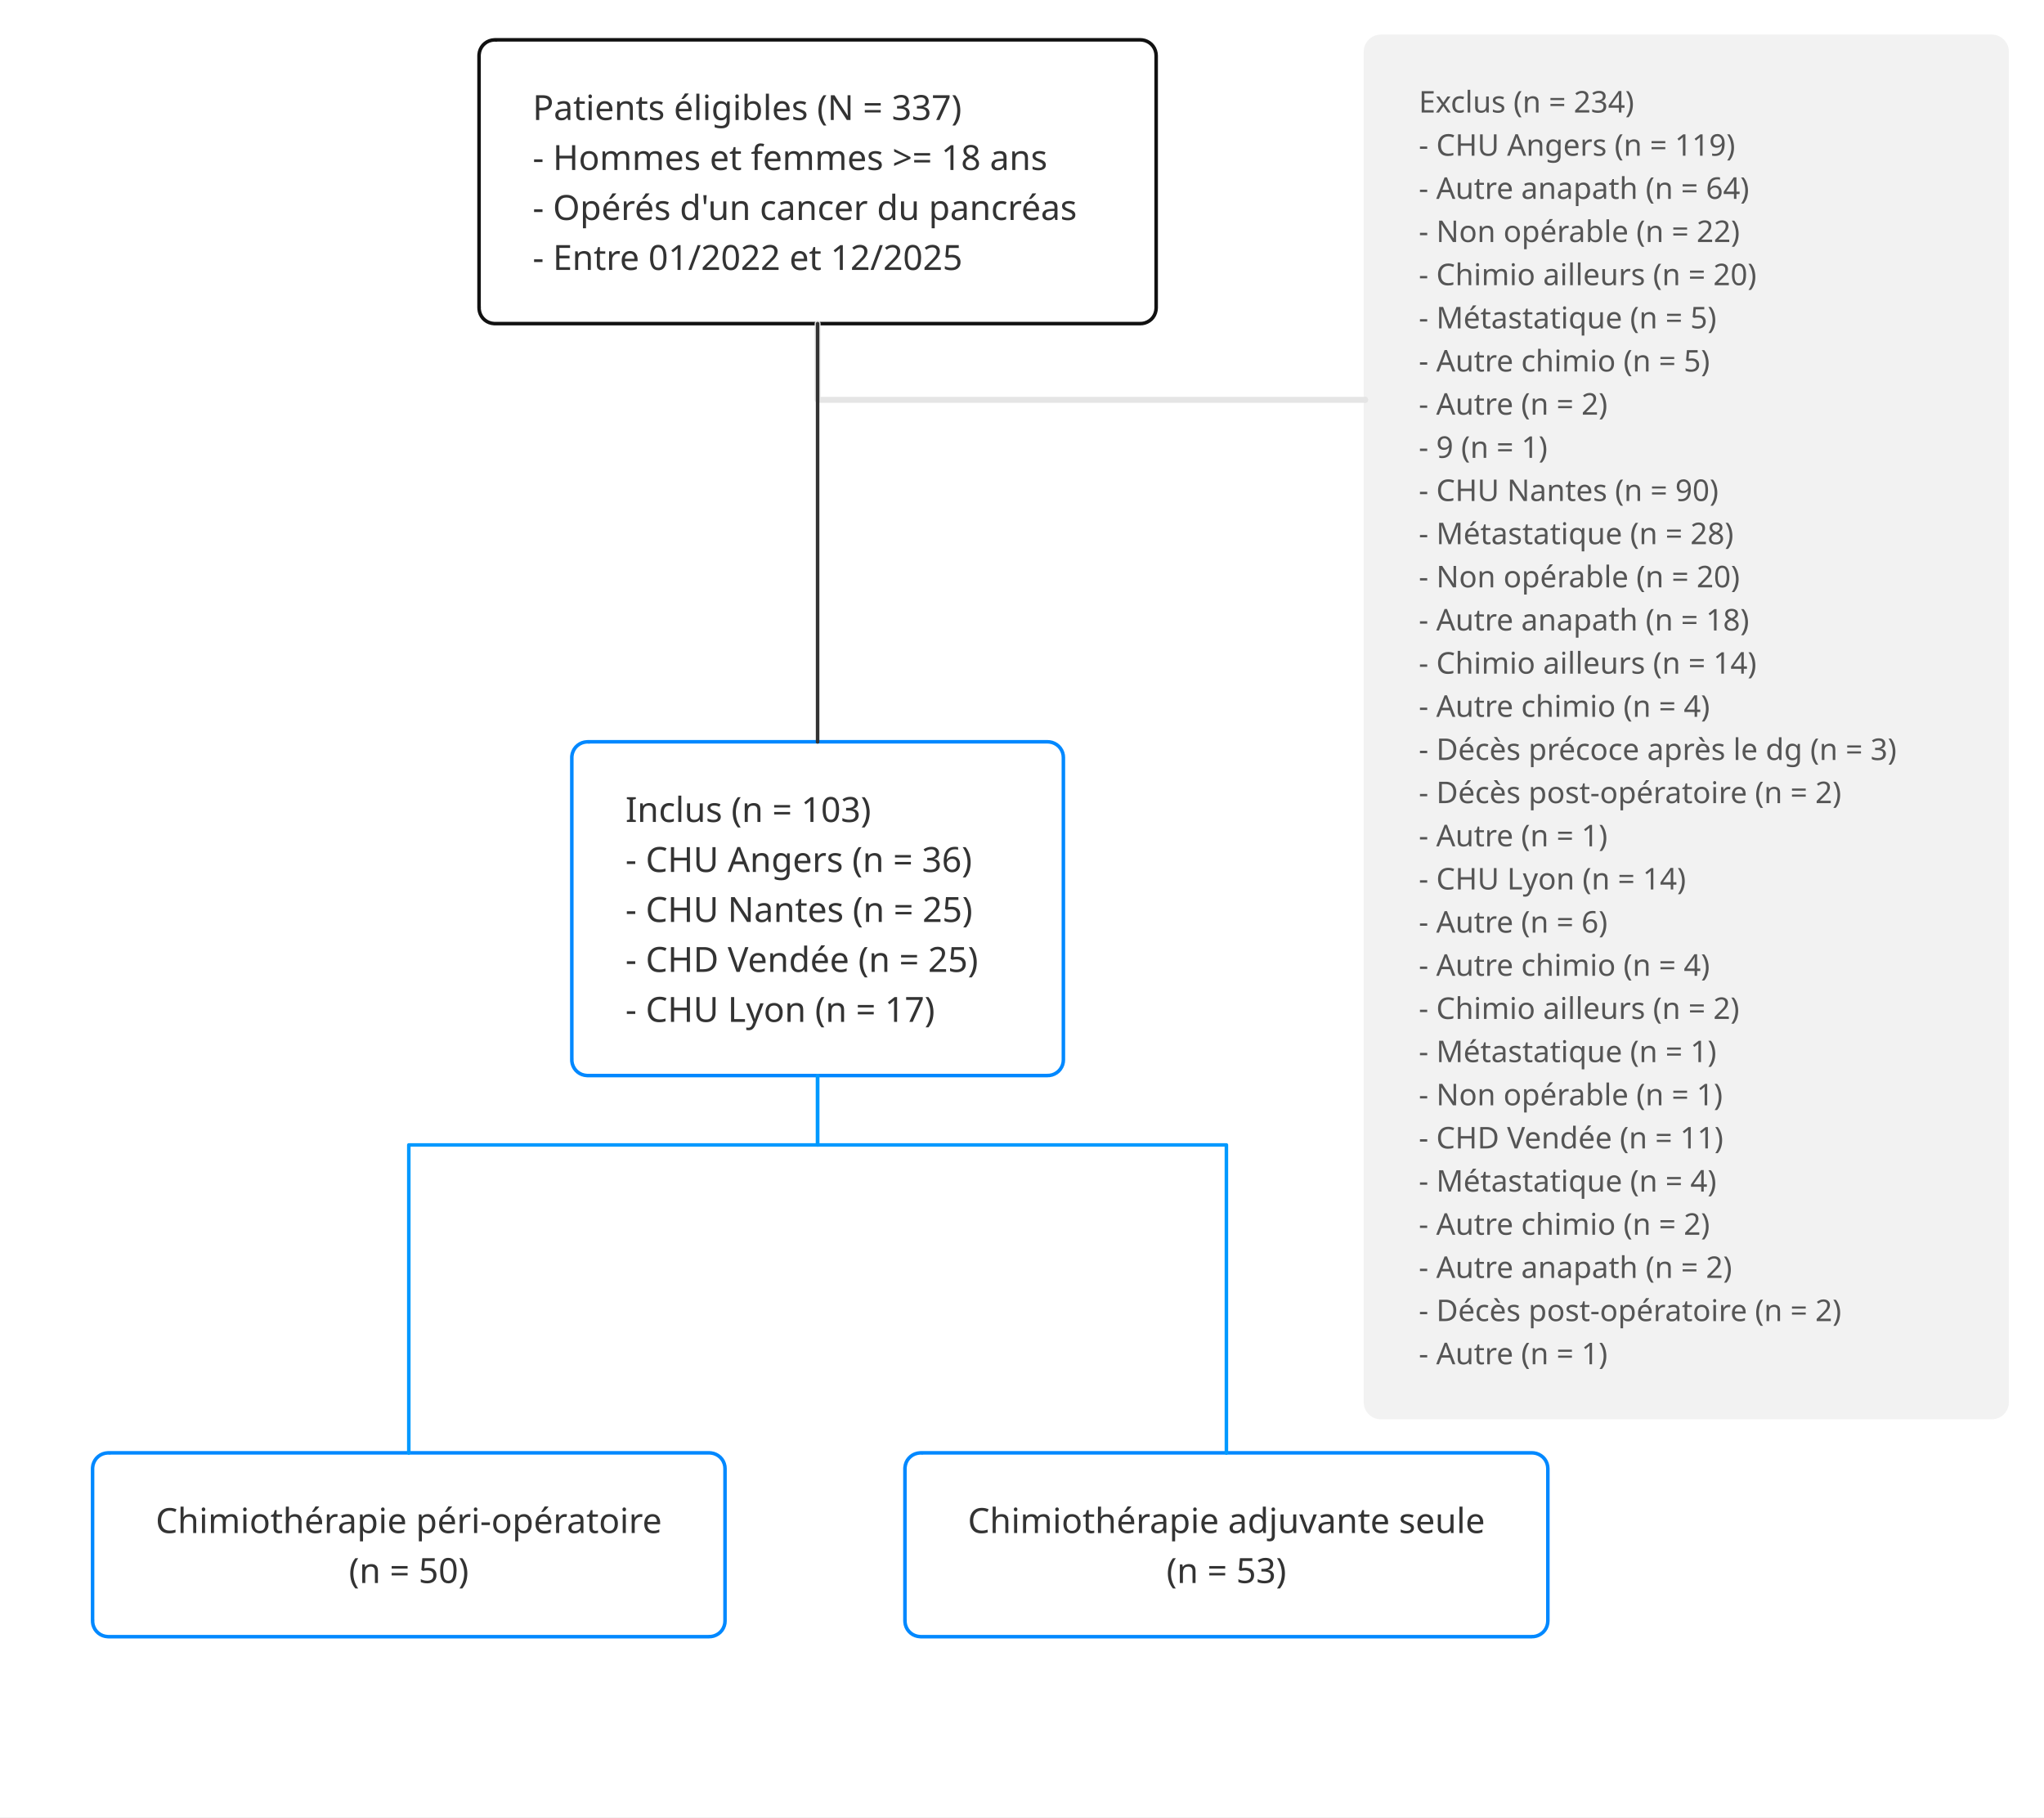
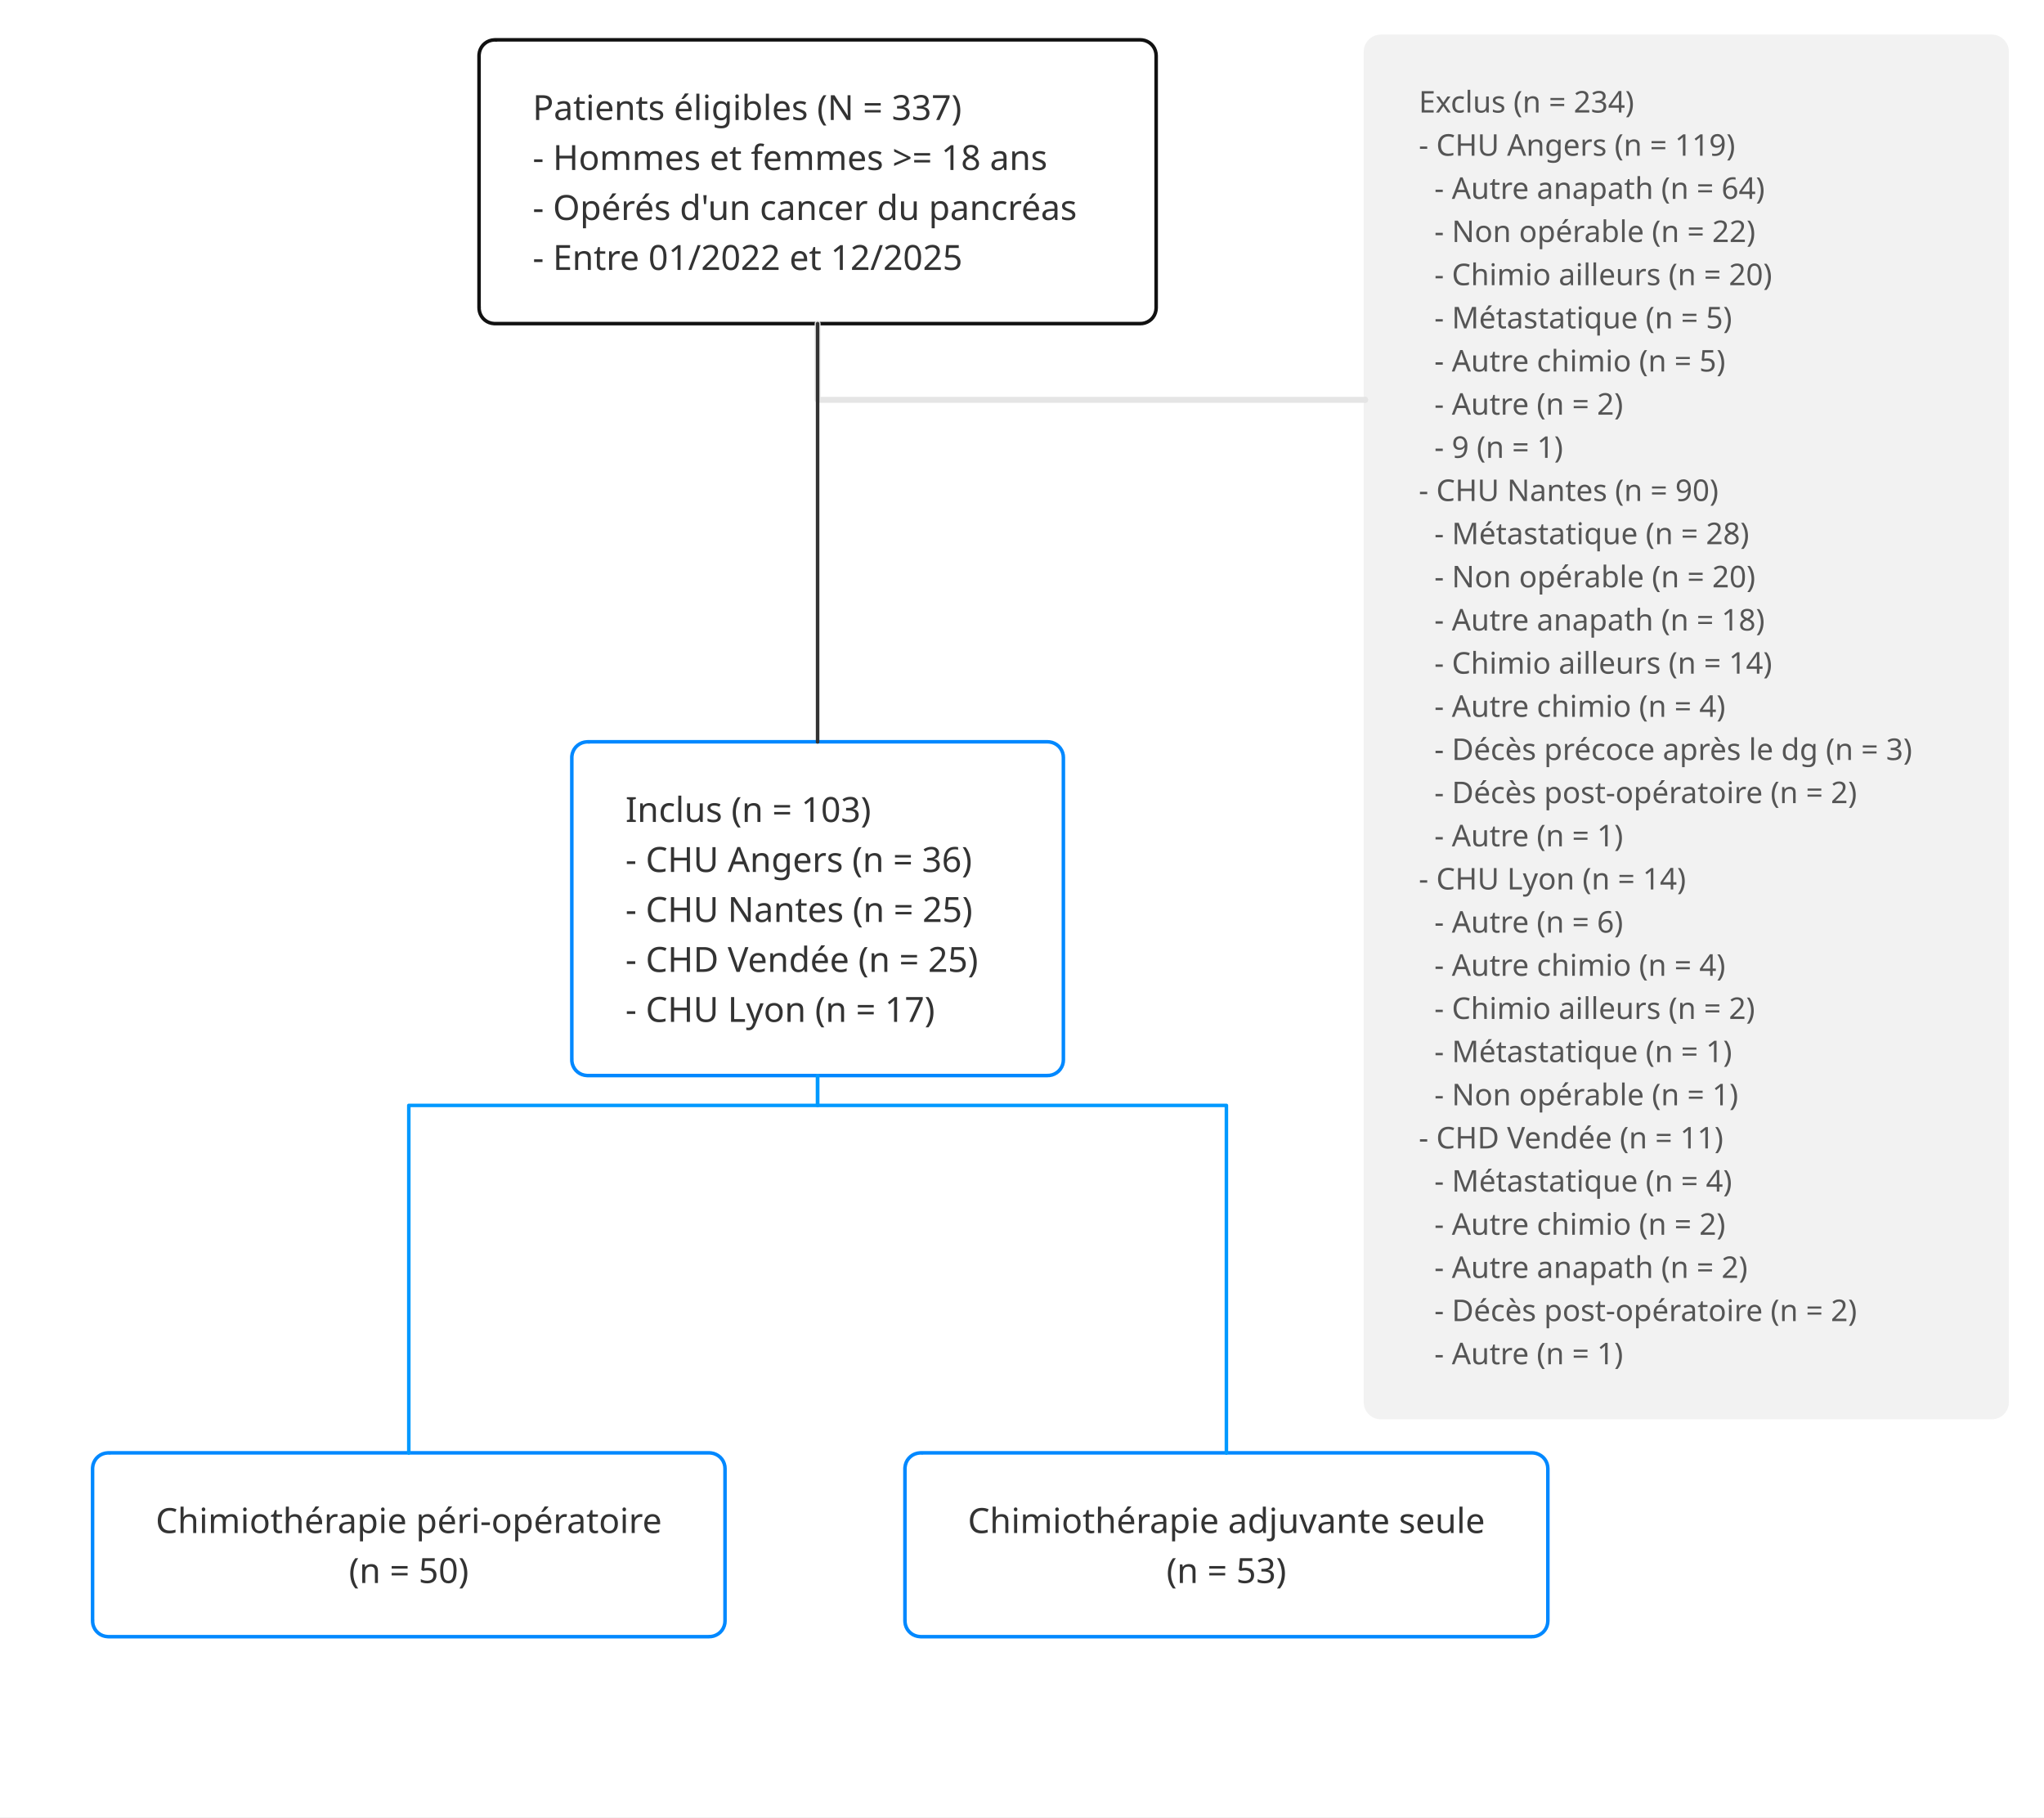
- <svg xmlns="http://www.w3.org/2000/svg" width="648.00pt" height="576.00pt" viewBox="0 0 648.00 576.00">
+ <svg xmlns="http://www.w3.org/2000/svg" xml:space="preserve" width="648.00pt" height="576.00pt" viewBox="0 0 648.00 576.00">
  <g class="svglite">
    <defs>
      <style type="text/css">
    .svglite line, .svglite polyline, .svglite polygon, .svglite path, .svglite rect, .svglite circle {
      fill: none;
      stroke: #000000;
      stroke-linecap: round;
      stroke-linejoin: round;
      stroke-miterlimit: 10.00;
    }
    .svglite text {
      white-space: pre;
    }
    .svglite g.glyphgroup path {
      fill: inherit;
      stroke: none;
    }
  </style>
    </defs>
    <rect width="100%" height="100%" style="stroke: none; fill: #FFFFFF;" />
    <defs>
      <clipPath id="cpMC4wMHw2NDguMDB8MC4wMHw1NzYuMDA=">
        <rect x="0.00" y="0.00" width="648.00" height="576.00" />
      </clipPath>
    </defs>
    <g clip-path="url(#cpMC4wMHw2NDguMDB8MC4wMHw1NzYuMDA=)">
      <polygon points="156.85,102.57 361.55,102.57 361.35,102.56 362.15,102.53 362.93,102.37 363.68,102.08 364.38,101.68 365.00,101.18 365.53,100.58 365.96,99.90 366.27,99.16 366.46,98.38 366.53,97.58 366.53,97.58 366.53,17.62 366.53,17.62 366.46,16.82 366.27,16.04 365.96,15.30 365.53,14.62 365.00,14.02 364.38,13.52 363.68,13.12 362.93,12.83 362.15,12.67 361.55,12.63 156.85,12.63 157.45,12.67 156.65,12.64 155.86,12.74 155.09,12.96 154.36,13.30 153.70,13.76 153.12,14.31 152.64,14.95 152.27,15.66 152.02,16.42 151.89,17.22 151.87,17.62 151.87,97.58 151.89,97.18 151.89,97.98 152.02,98.78 152.27,99.54 152.64,100.25 153.12,100.89 153.70,101.44 154.36,101.90 155.09,102.24 155.86,102.46 156.65,102.56 " style="stroke-width: 1.12; stroke: #111111; fill: #FFFFFF;" />
      <text x="168.88" y="38.04" style="font-size: 11.00px;fill: #333333; font-family: &quot;Luciole&quot;;" textLength="145.69px" lengthAdjust="spacingAndGlyphs">Patients éligibles (N = 337)</text>
      <text x="168.88" y="53.88" style="font-size: 11.00px;fill: #333333; font-family: &quot;Luciole&quot;;" textLength="176.62px" lengthAdjust="spacingAndGlyphs">- Hommes et femmes &gt;= 18 ans</text>
      <text x="168.88" y="69.72" style="font-size: 11.00px;fill: #333333; font-family: &quot;Luciole&quot;;" textLength="180.64px" lengthAdjust="spacingAndGlyphs">- Opérés d'un cancer du pancréas</text>
      <text x="168.88" y="85.56" style="font-size: 11.00px;fill: #333333; font-family: &quot;Luciole&quot;;" textLength="148.75px" lengthAdjust="spacingAndGlyphs">- Entre 01/2022 et 12/2025</text>
      <polygon points="437.76,449.39 631.44,449.39 631.24,449.39 632.04,449.36 632.82,449.20 633.57,448.91 634.27,448.51 634.89,448.00 635.42,447.40 635.85,446.73 636.16,445.99 636.36,445.21 636.42,444.41 636.42,444.41 636.42,16.39 636.42,16.39 636.36,15.59 636.16,14.81 635.85,14.07 635.42,13.40 634.89,12.80 634.27,12.29 633.57,11.89 632.82,11.60 632.04,11.44 631.44,11.41 437.76,11.41 438.36,11.44 437.56,11.41 436.76,11.51 435.99,11.73 435.27,12.07 434.61,12.53 434.03,13.09 433.55,13.73 433.18,14.44 432.92,15.20 432.80,15.99 432.78,16.39 432.78,444.41 432.80,444.01 432.80,444.81 432.92,445.60 433.18,446.36 433.55,447.07 434.03,447.71 434.61,448.27 435.27,448.73 435.99,449.07 436.76,449.29 437.56,449.39 " style="stroke-width: 0.90; stroke: #F2F2F2; fill: #F2F2F2;" />
      <text x="449.79" y="35.67" style="font-size: 9.50px;fill: #555555; font-family: &quot;Luciole&quot;;" textLength="75.03px" lengthAdjust="spacingAndGlyphs">Exclus (n = 234)</text>
      <text x="449.79" y="49.35" style="font-size: 9.50px;fill: #555555; font-family: &quot;Luciole&quot;;" textLength="109.09px" lengthAdjust="spacingAndGlyphs">- CHU Angers (n = 119)</text>
      <text x="449.79" y="63.03" style="font-size: 9.50px;fill: #555555; font-family: &quot;Luciole&quot;;" textLength="122.73px" lengthAdjust="spacingAndGlyphs">  - Autre anapath (n = 64)</text>
      <text x="449.79" y="76.71" style="font-size: 9.50px;fill: #555555; font-family: &quot;Luciole&quot;;" textLength="116.89px" lengthAdjust="spacingAndGlyphs">  - Non opérable (n = 22)</text>
      <text x="449.79" y="90.39" style="font-size: 9.50px;fill: #555555; font-family: &quot;Luciole&quot;;" textLength="124.75px" lengthAdjust="spacingAndGlyphs">  - Chimio ailleurs (n = 20)</text>
      <text x="449.79" y="104.07" style="font-size: 9.50px;fill: #555555; font-family: &quot;Luciole&quot;;" textLength="111.17px" lengthAdjust="spacingAndGlyphs">  - Métastatique (n = 5)</text>
      <text x="449.79" y="117.75" style="font-size: 9.50px;fill: #555555; font-family: &quot;Luciole&quot;;" textLength="109.19px" lengthAdjust="spacingAndGlyphs">  - Autre chimio (n = 5)</text>
      <text x="449.79" y="131.43" style="font-size: 9.50px;fill: #555555; font-family: &quot;Luciole&quot;;" textLength="75.00px" lengthAdjust="spacingAndGlyphs">  - Autre (n = 2)</text>
      <text x="449.79" y="145.11" style="font-size: 9.50px;fill: #555555; font-family: &quot;Luciole&quot;;" textLength="55.02px" lengthAdjust="spacingAndGlyphs">  - 9 (n = 1)</text>
      <text x="449.79" y="158.79" style="font-size: 9.50px;fill: #555555; font-family: &quot;Luciole&quot;;" textLength="106.00px" lengthAdjust="spacingAndGlyphs">- CHU Nantes (n = 90)</text>
      <text x="449.79" y="172.47" style="font-size: 9.50px;fill: #555555; font-family: &quot;Luciole&quot;;" textLength="117.30px" lengthAdjust="spacingAndGlyphs">  - Métastatique (n = 28)</text>
      <text x="449.79" y="186.15" style="font-size: 9.50px;fill: #555555; font-family: &quot;Luciole&quot;;" textLength="117.84px" lengthAdjust="spacingAndGlyphs">  - Non opérable (n = 20)</text>
      <text x="449.79" y="199.83" style="font-size: 9.50px;fill: #555555; font-family: &quot;Luciole&quot;;" textLength="122.03px" lengthAdjust="spacingAndGlyphs">  - Autre anapath (n = 18)</text>
      <text x="449.79" y="213.51" style="font-size: 9.50px;fill: #555555; font-family: &quot;Luciole&quot;;" textLength="123.95px" lengthAdjust="spacingAndGlyphs">  - Chimio ailleurs (n = 14)</text>
      <text x="449.79" y="227.19" style="font-size: 9.50px;fill: #555555; font-family: &quot;Luciole&quot;;" textLength="109.67px" lengthAdjust="spacingAndGlyphs">  - Autre chimio (n = 4)</text>
      <text x="449.79" y="240.87" style="font-size: 9.50px;fill: #555555; font-family: &quot;Luciole&quot;;" textLength="169.62px" lengthAdjust="spacingAndGlyphs">  - Décès précoce après le dg (n = 3)</text>
      <text x="449.79" y="254.55" style="font-size: 9.50px;fill: #555555; font-family: &quot;Luciole&quot;;" textLength="151.94px" lengthAdjust="spacingAndGlyphs">  - Décès post-opératoire (n = 2)</text>
      <text x="449.79" y="268.23" style="font-size: 9.50px;fill: #555555; font-family: &quot;Luciole&quot;;" textLength="74.58px" lengthAdjust="spacingAndGlyphs">  - Autre (n = 1)</text>
      <text x="449.79" y="281.91" style="font-size: 9.50px;fill: #555555; font-family: &quot;Luciole&quot;;" textLength="93.41px" lengthAdjust="spacingAndGlyphs">- CHU Lyon (n = 14)</text>
      <text x="449.79" y="295.59" style="font-size: 9.50px;fill: #555555; font-family: &quot;Luciole&quot;;" textLength="75.59px" lengthAdjust="spacingAndGlyphs">  - Autre (n = 6)</text>
      <text x="449.79" y="309.27" style="font-size: 9.50px;fill: #555555; font-family: &quot;Luciole&quot;;" textLength="109.67px" lengthAdjust="spacingAndGlyphs">  - Autre chimio (n = 4)</text>
      <text x="449.79" y="322.95" style="font-size: 9.50px;fill: #555555; font-family: &quot;Luciole&quot;;" textLength="118.28px" lengthAdjust="spacingAndGlyphs">  - Chimio ailleurs (n = 2)</text>
      <text x="449.79" y="336.63" style="font-size: 9.50px;fill: #555555; font-family: &quot;Luciole&quot;;" textLength="110.56px" lengthAdjust="spacingAndGlyphs">  - Métastatique (n = 1)</text>
      <text x="449.79" y="350.31" style="font-size: 9.50px;fill: #555555; font-family: &quot;Luciole&quot;;" textLength="110.95px" lengthAdjust="spacingAndGlyphs">  - Non opérable (n = 1)</text>
      <text x="449.79" y="363.99" style="font-size: 9.50px;fill: #555555; font-family: &quot;Luciole&quot;;" textLength="104.27px" lengthAdjust="spacingAndGlyphs">- CHD Vendée (n = 11)</text>
      <text x="449.79" y="377.67" style="font-size: 9.50px;fill: #555555; font-family: &quot;Luciole&quot;;" textLength="111.66px" lengthAdjust="spacingAndGlyphs">  - Métastatique (n = 4)</text>
      <text x="449.79" y="391.35" style="font-size: 9.50px;fill: #555555; font-family: &quot;Luciole&quot;;" textLength="109.00px" lengthAdjust="spacingAndGlyphs">  - Autre chimio (n = 2)</text>
      <text x="449.79" y="405.03" style="font-size: 9.50px;fill: #555555; font-family: &quot;Luciole&quot;;" textLength="116.14px" lengthAdjust="spacingAndGlyphs">  - Autre anapath (n = 2)</text>
      <text x="449.79" y="418.71" style="font-size: 9.50px;fill: #555555; font-family: &quot;Luciole&quot;;" textLength="151.94px" lengthAdjust="spacingAndGlyphs">  - Décès post-opératoire (n = 2)</text>
      <text x="449.79" y="432.39" style="font-size: 9.50px;fill: #555555; font-family: &quot;Luciole&quot;;" textLength="74.58px" lengthAdjust="spacingAndGlyphs">  - Autre (n = 1)</text>
      <polygon points="186.26,340.89 332.14,340.89 331.94,340.88 332.74,340.85 333.53,340.69 334.28,340.40 334.97,340.00 335.59,339.50 336.12,338.90 336.55,338.22 336.87,337.48 337.06,336.70 337.12,335.90 337.12,335.90 337.12,240.10 337.12,240.10 337.06,239.30 336.87,238.52 336.55,237.78 336.12,237.10 335.59,236.50 334.97,236.00 334.28,235.60 333.53,235.31 332.74,235.15 332.14,235.11 186.26,235.11 186.86,235.15 186.06,235.12 185.26,235.22 184.49,235.44 183.77,235.78 183.11,236.24 182.53,236.79 182.05,237.43 181.68,238.14 181.42,238.90 181.29,239.70 181.28,240.10 181.28,335.90 181.29,335.50 181.29,336.30 181.42,337.10 181.68,337.86 182.05,338.57 182.53,339.21 183.11,339.76 183.77,340.22 184.49,340.56 185.26,340.78 186.06,340.88 " style="stroke-width: 1.12; stroke: #0088FF; fill: #FFFFFF;" />
      <text x="198.29" y="260.52" style="font-size: 11.00px;fill: #333333; font-family: &quot;Luciole&quot;;" textLength="86.55px" lengthAdjust="spacingAndGlyphs">Inclus (n = 103)</text>
      <text x="198.29" y="276.36" style="font-size: 11.00px;fill: #333333; font-family: &quot;Luciole&quot;;" textLength="120.89px" lengthAdjust="spacingAndGlyphs">- CHU Angers (n = 36)</text>
      <text x="198.29" y="292.20" style="font-size: 11.00px;fill: #333333; font-family: &quot;Luciole&quot;;" textLength="121.16px" lengthAdjust="spacingAndGlyphs">- CHU Nantes (n = 25)</text>
      <text x="198.29" y="308.04" style="font-size: 11.00px;fill: #333333; font-family: &quot;Luciole&quot;;" textLength="121.83px" lengthAdjust="spacingAndGlyphs">- CHD Vendée (n = 25)</text>
      <text x="198.29" y="323.88" style="font-size: 11.00px;fill: #333333; font-family: &quot;Luciole&quot;;" textLength="106.94px" lengthAdjust="spacingAndGlyphs">- CHU Lyon (n = 17)</text>
      <polygon points="291.88,518.73 485.72,518.73 485.52,518.72 486.33,518.69 487.11,518.53 487.86,518.24 488.55,517.84 489.18,517.34 489.71,516.74 490.14,516.06 490.45,515.32 490.64,514.54 490.71,513.74 490.71,513.74 490.71,465.46 490.71,465.46 490.64,464.66 490.45,463.88 490.14,463.14 489.71,462.46 489.18,461.86 488.55,461.36 487.86,460.96 487.11,460.67 486.33,460.51 485.72,460.47 291.88,460.47 292.48,460.51 291.67,460.48 290.88,460.58 290.11,460.80 289.38,461.14 288.72,461.60 288.15,462.15 287.66,462.79 287.29,463.50 287.04,464.26 286.91,465.06 286.89,465.46 286.89,513.74 286.91,513.34 286.91,514.14 287.04,514.94 287.29,515.70 287.66,516.41 288.15,517.05 288.72,517.60 289.38,518.06 290.11,518.40 290.88,518.62 291.67,518.72 " style="stroke-width: 1.12; stroke: #0088FF; fill: #FFFFFF;" />
      <text x="388.80" y="485.88" text-anchor="middle" style="font-size: 11.00px;fill: #333333; font-family: &quot;Luciole&quot;;" textLength="169.80px" lengthAdjust="spacingAndGlyphs">Chimiothérapie adjuvante seule</text>
      <text x="388.80" y="501.72" text-anchor="middle" style="font-size: 11.00px;fill: #333333; font-family: &quot;Luciole&quot;;" textLength="42.98px" lengthAdjust="spacingAndGlyphs">(n = 53)</text>
      <polygon points="34.33,518.73 224.87,518.73 224.67,518.72 225.47,518.69 226.25,518.53 227.00,518.24 227.70,517.84 228.32,517.34 228.85,516.74 229.28,516.06 229.59,515.32 229.79,514.54 229.85,513.74 229.85,513.74 229.85,465.46 229.85,465.46 229.79,464.66 229.59,463.88 229.28,463.14 228.85,462.46 228.32,461.86 227.70,461.36 227.00,460.96 226.25,460.67 225.47,460.51 224.87,460.47 34.33,460.47 34.93,460.51 34.13,460.48 33.33,460.58 32.56,460.80 31.84,461.14 31.18,461.60 30.60,462.15 30.12,462.79 29.75,463.50 29.49,464.26 29.37,465.06 29.35,465.46 29.35,513.74 29.37,513.34 29.37,514.14 29.49,514.94 29.75,515.70 30.12,516.41 30.60,517.05 31.18,517.60 31.84,518.06 32.56,518.40 33.33,518.62 34.13,518.72 " style="stroke-width: 1.12; stroke: #0088FF; fill: #FFFFFF;" />
      <text x="129.60" y="485.88" text-anchor="middle" style="font-size: 11.00px;fill: #333333; font-family: &quot;Luciole&quot;;" textLength="166.48px" lengthAdjust="spacingAndGlyphs">Chimiothérapie péri-opératoire</text>
      <text x="129.60" y="501.72" text-anchor="middle" style="font-size: 11.00px;fill: #333333; font-family: &quot;Luciole&quot;;" textLength="44.20px" lengthAdjust="spacingAndGlyphs">(n = 50)</text>
      <polyline points="259.20,102.57 259.20,126.72 432.78,126.72 " style="stroke-width: 1.88; stroke: #E5E5E5;" />
      <polyline points="432.78,126.72 432.78,126.72 432.78,126.72 " style="stroke-width: 1.88; stroke: #E5E5E5;" />
      <polyline points="259.20,102.57 259.20,235.11 " style="stroke-width: 1.12; stroke: #333333;" />
      <polyline points="259.20,235.11 259.20,235.11 259.20,235.11 " style="stroke-width: 1.12; stroke: #333333;" />
-       <polyline points="259.20,340.89 259.20,362.88 388.80,362.88 388.80,460.47 " style="stroke-width: 1.12; stroke: #0099FF;" />
+       <polyline points="259.20,340.89 259.20,350.35 388.80,350.35 388.80,460.47 " style="stroke-width: 1.12; stroke: #0099FF;" />
      <polyline points="388.80,460.47 388.80,460.47 388.80,460.47 " style="stroke-width: 1.12; stroke: #0099FF;" />
-       <polyline points="259.20,340.89 259.20,362.88 129.60,362.88 129.60,460.47 " style="stroke-width: 1.12; stroke: #0099FF;" />
+       <polyline points="259.20,340.89 259.20,350.35 129.60,350.35 129.60,460.47 " style="stroke-width: 1.12; stroke: #0099FF;" />
      <polyline points="129.60,460.47 129.60,460.47 129.60,460.47 " style="stroke-width: 1.12; stroke: #0099FF;" />
    </g>
  </g>
</svg>
